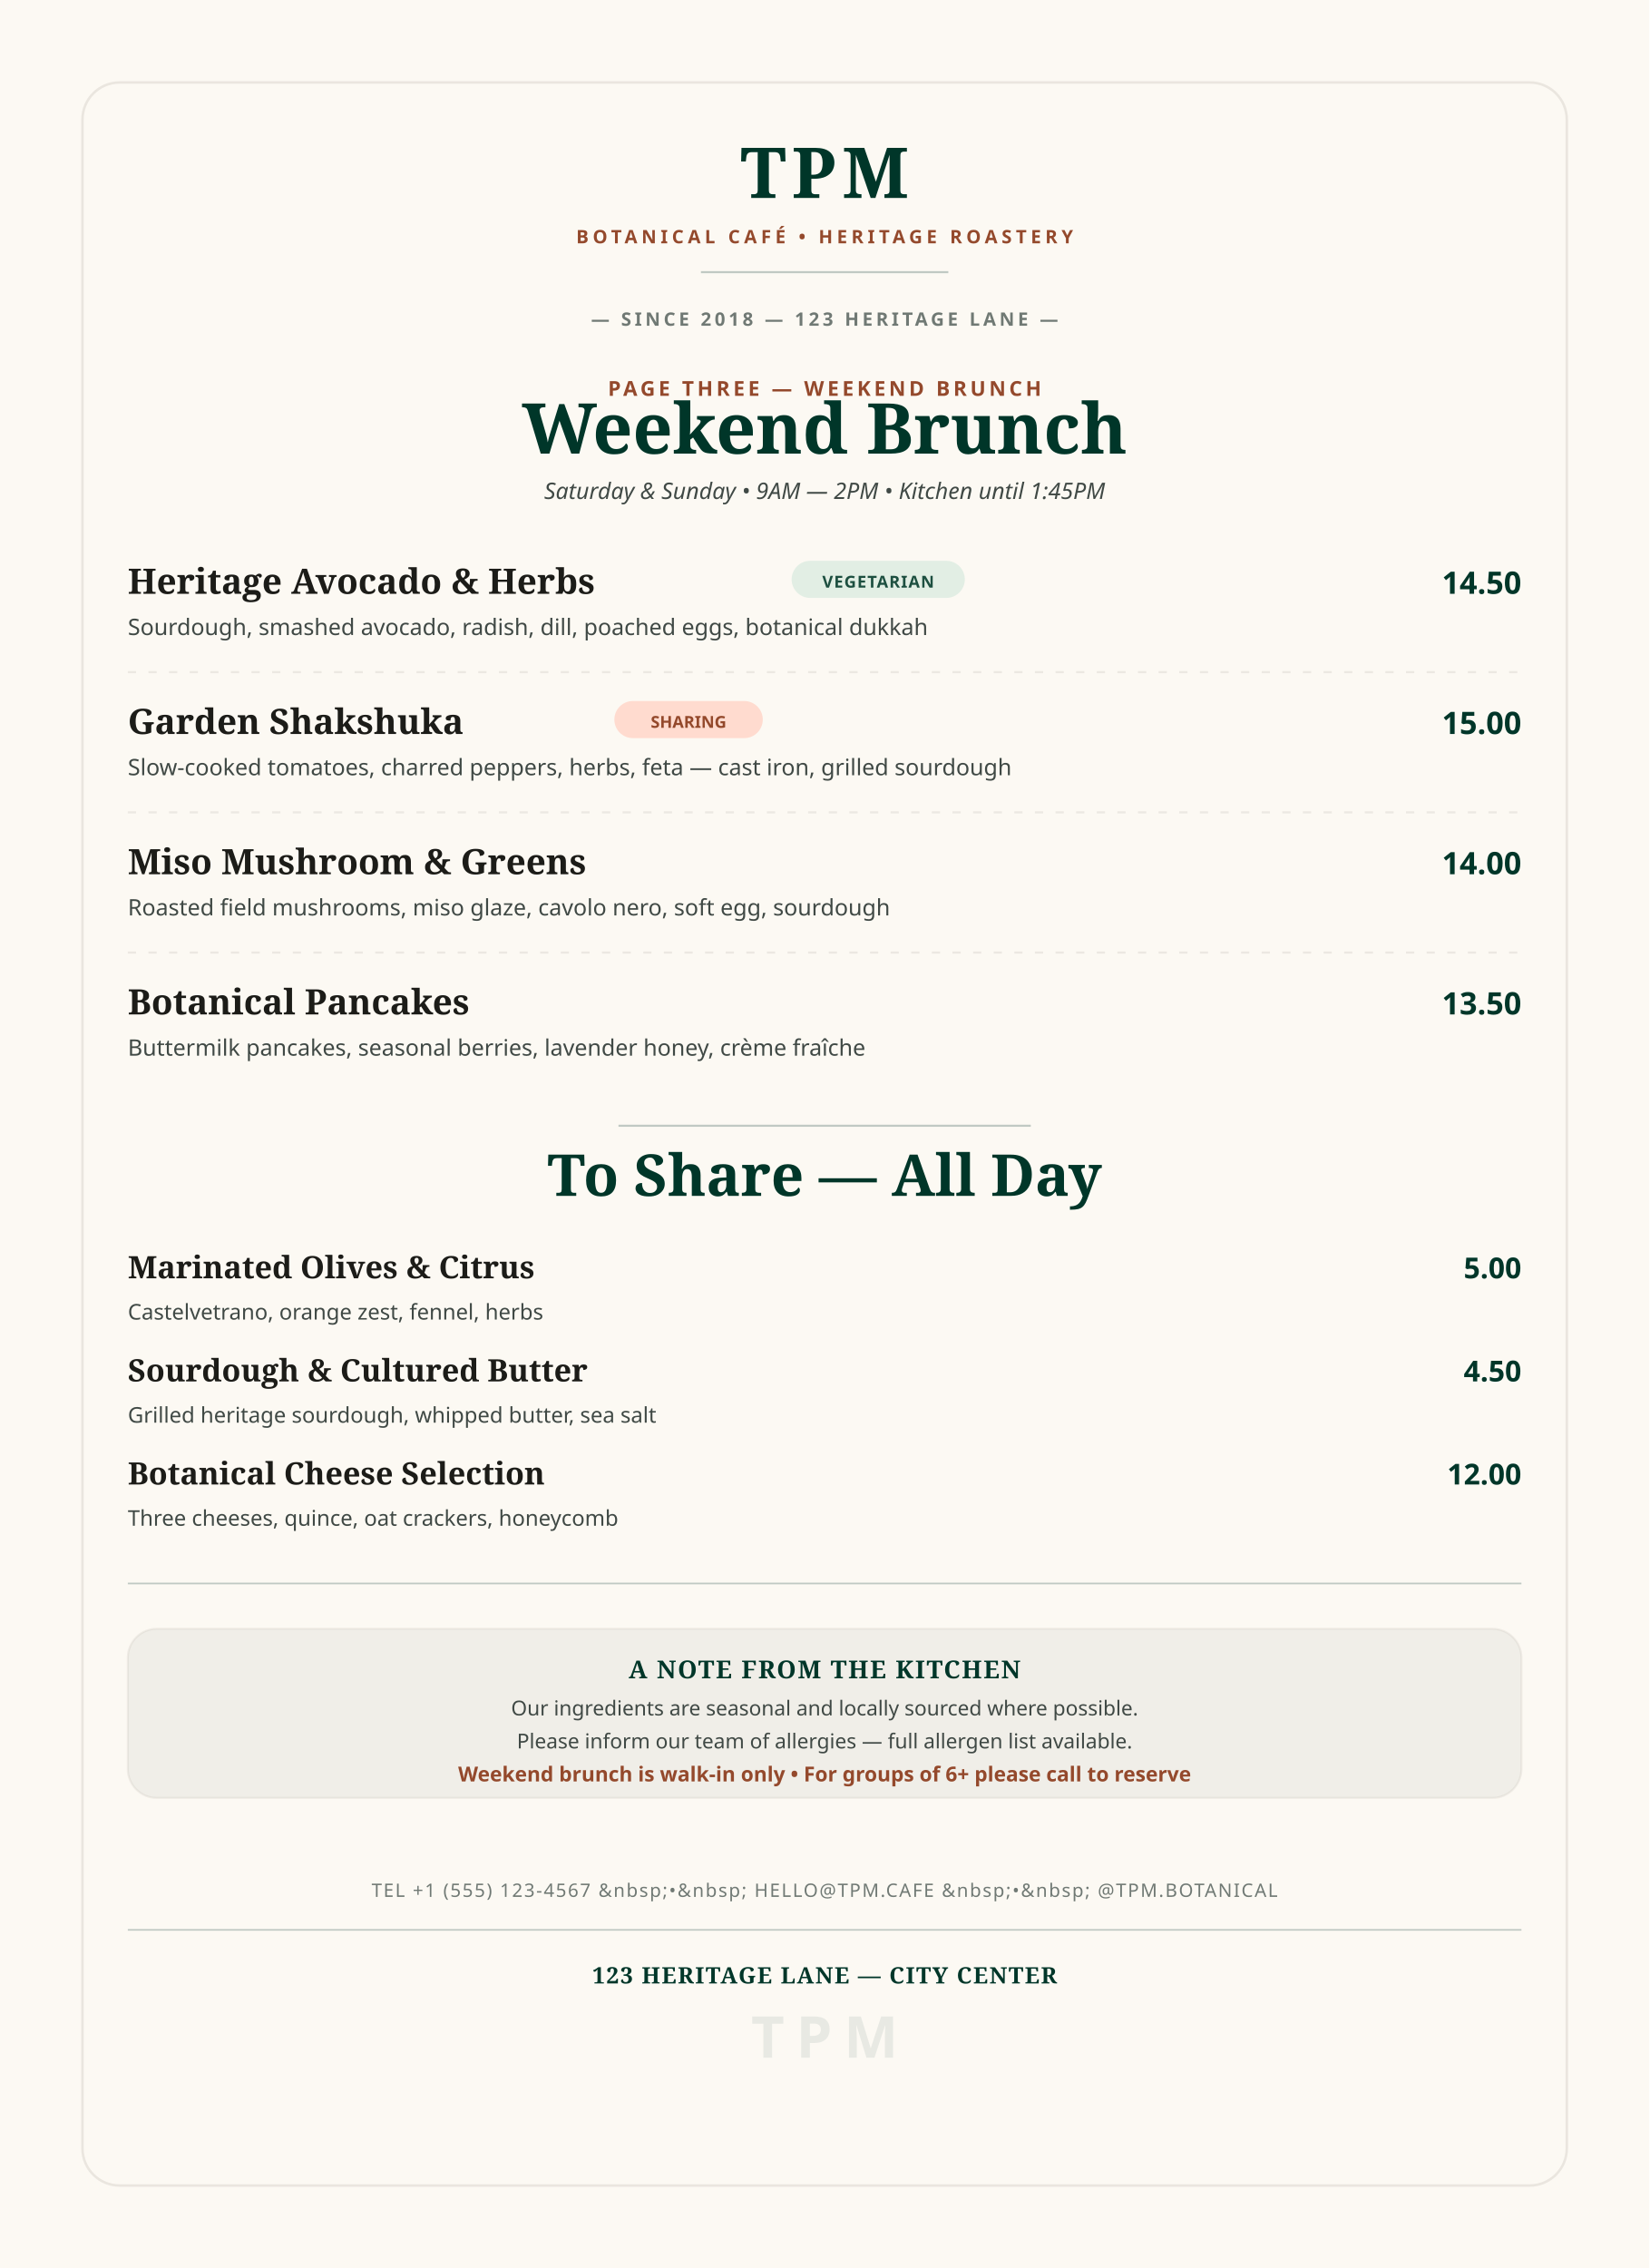
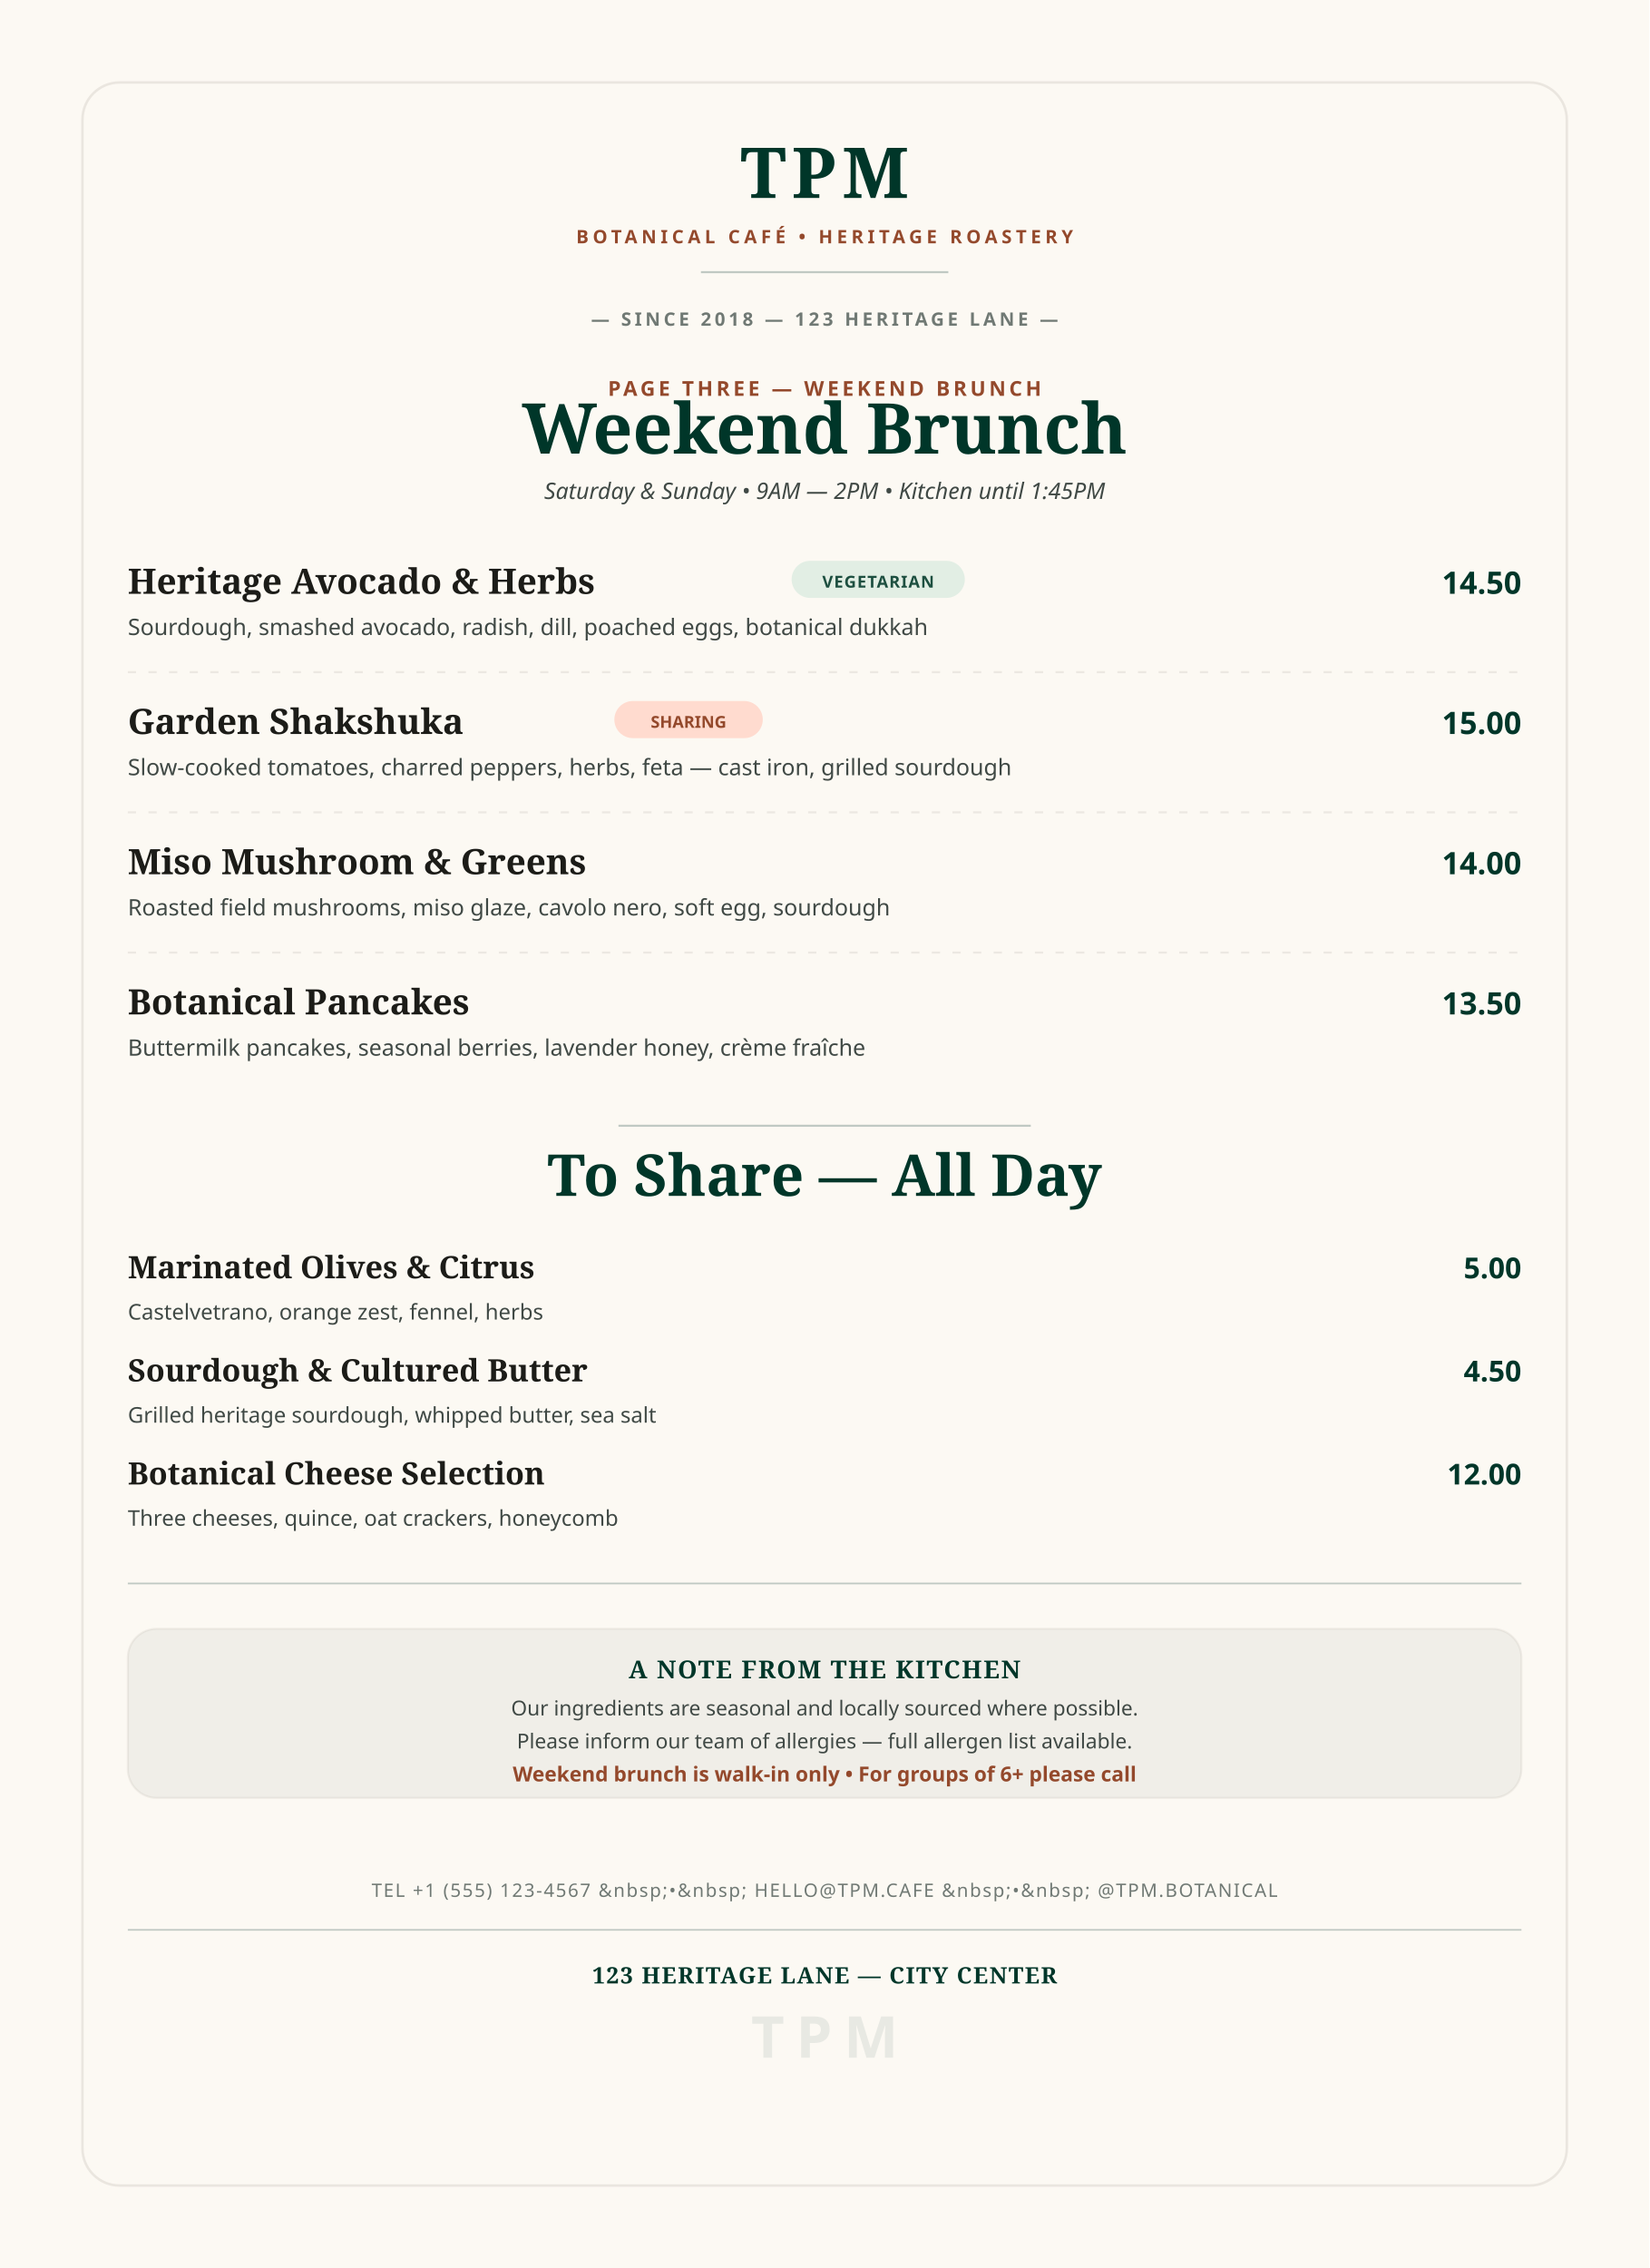
<svg xmlns="http://www.w3.org/2000/svg" width="800" height="1100" viewBox="0 0 800 1100" role="img" aria-labelledby="title desc">
  <rect width="800" height="1100" fill="#fcf9f3" />
  <rect x="40" y="40" width="720" height="1020" fill="none" stroke="#3d2b1d" stroke-opacity="0.09" stroke-width="1.2" rx="18" />
  <text x="400" y="96" text-anchor="middle" font-family="Libre Caslon Text, Georgia, serif" font-size="34" font-weight="700" fill="#003629" letter-spacing="0.08em">TPM</text>
  <text x="400" y="118" text-anchor="middle" font-family="Be Vietnam Pro, sans-serif" font-size="9" font-weight="700" fill="#94492c" letter-spacing="0.22em">BOTANICAL CAFÉ • HERITAGE ROASTERY</text>
  <line x1="340" y1="132" x2="460" y2="132" stroke="#c0c9c3" stroke-width="1" />
  <text x="400" y="158" text-anchor="middle" font-family="Be Vietnam Pro, sans-serif" font-size="9" font-weight="700" fill="#707974" letter-spacing="0.18em">— SINCE 2018 — 123 HERITAGE LANE —</text>
  <text x="400" y="192" text-anchor="middle" font-family="Be Vietnam Pro, sans-serif" font-size="10" font-weight="700" fill="#94492c" letter-spacing="0.16em">PAGE THREE — WEEKEND BRUNCH</text>
  <text x="400" y="220" text-anchor="middle" font-family="Libre Caslon Text, serif" font-size="34" font-weight="700" fill="#003629">Weekend Brunch</text>
  <text x="400" y="242" text-anchor="middle" font-family="Be Vietnam Pro, sans-serif" font-size="11" fill="#404945" font-style="italic">Saturday &amp; Sunday • 9AM — 2PM • Kitchen until 1:45PM</text>
  <g font-family="Be Vietnam Pro, sans-serif">
    <text x="62" y="288" font-family="Libre Caslon Text, serif" font-size="17" font-weight="700" fill="#1c1c18">Heritage Avocado &amp; Herbs</text>
    <rect x="384" y="272" width="84" height="18" rx="9" fill="#9ed1bd" opacity="0.28" />
    <text x="426" y="285" text-anchor="middle" font-size="8" font-weight="700" fill="#1d4f40" letter-spacing="0.06em">VEGETARIAN</text>
    <text x="738" y="288" text-anchor="end" font-size="15" font-weight="700" fill="#003629">14.50</text>
    <text x="62" y="308" font-size="11" fill="#404945">Sourdough, smashed avocado, radish, dill, poached eggs, botanical dukkah</text>
    <line x1="62" y1="326" x2="738" y2="326" stroke="#3d2b1d" stroke-opacity="0.08" stroke-width="1" stroke-dasharray="4 6" />
    <text x="62" y="356" font-family="Libre Caslon Text, serif" font-size="17" font-weight="700" fill="#1c1c18">Garden Shakshuka</text>
    <rect x="298" y="340" width="72" height="18" rx="9" fill="#ffdbcf" />
    <text x="334" y="353" text-anchor="middle" font-size="8" font-weight="700" fill="#94492c">SHARING</text>
    <text x="738" y="356" text-anchor="end" font-size="15" font-weight="700" fill="#003629">15.00</text>
    <text x="62" y="376" font-size="11" fill="#404945">Slow-cooked tomatoes, charred peppers, herbs, feta — cast iron, grilled sourdough</text>
    <line x1="62" y1="394" x2="738" y2="394" stroke="#3d2b1d" stroke-opacity="0.08" stroke-width="1" stroke-dasharray="4 6" />
    <text x="62" y="424" font-family="Libre Caslon Text, serif" font-size="17" font-weight="700" fill="#1c1c18">Miso Mushroom &amp; Greens</text>
    <text x="738" y="424" text-anchor="end" font-size="15" font-weight="700" fill="#003629">14.00</text>
    <text x="62" y="444" font-size="11" fill="#404945">Roasted field mushrooms, miso glaze, cavolo nero, soft egg, sourdough</text>
    <line x1="62" y1="462" x2="738" y2="462" stroke="#3d2b1d" stroke-opacity="0.08" stroke-width="1" stroke-dasharray="4 6" />
    <text x="62" y="492" font-family="Libre Caslon Text, serif" font-size="17" font-weight="700" fill="#1c1c18">Botanical Pancakes</text>
    <text x="738" y="492" text-anchor="end" font-size="15" font-weight="700" fill="#003629">13.50</text>
    <text x="62" y="512" font-size="11" fill="#404945">Buttermilk pancakes, seasonal berries, lavender honey, crème fraîche</text>
    <line x1="300" y1="546" x2="500" y2="546" stroke="#c0c9c3" stroke-width="1" />
    <text x="400" y="580" text-anchor="middle" font-family="Libre Caslon Text, serif" font-size="28" font-weight="700" fill="#003629">To Share — All Day</text>
    <text x="62" y="620" font-family="Libre Caslon Text, serif" font-size="15" font-weight="700" fill="#1c1c18">Marinated Olives &amp; Citrus</text>
    <text x="738" y="620" text-anchor="end" font-size="14" font-weight="700" fill="#003629">5.00</text>
    <text x="62" y="640" font-size="10.5" fill="#404945">Castelvetrano, orange zest, fennel, herbs</text>
    <text x="62" y="670" font-family="Libre Caslon Text, serif" font-size="15" font-weight="700" fill="#1c1c18">Sourdough &amp; Cultured Butter</text>
    <text x="738" y="670" text-anchor="end" font-size="14" font-weight="700" fill="#003629">4.50</text>
    <text x="62" y="690" font-size="10.5" fill="#404945">Grilled heritage sourdough, whipped butter, sea salt</text>
    <text x="62" y="720" font-family="Libre Caslon Text, serif" font-size="15" font-weight="700" fill="#1c1c18">Botanical Cheese Selection</text>
    <text x="738" y="720" text-anchor="end" font-size="14" font-weight="700" fill="#003629">12.00</text>
    <text x="62" y="740" font-size="10.5" fill="#404945">Three cheeses, quince, oat crackers, honeycomb</text>
    <line x1="62" y1="768" x2="738" y2="768" stroke="#c0c9c3" stroke-width="0.8" />
    <rect x="62" y="790" width="676" height="82" rx="14" fill="#f0eee8" stroke="#3d2b1d" stroke-opacity="0.06" />
    <text x="400" y="814" text-anchor="middle" font-family="Libre Caslon Text, serif" font-size="12" font-weight="700" fill="#003629" letter-spacing="0.06em">A NOTE FROM THE KITCHEN</text>
    <text x="400" y="832" text-anchor="middle" font-size="10" fill="#404945">Our ingredients are seasonal and locally sourced where possible.</text>
    <text x="400" y="848" text-anchor="middle" font-size="10" fill="#404945">Please inform our team of allergies — full allergen list available.</text>
-     <text x="400" y="864" text-anchor="middle" font-size="10" fill="#94492c" font-weight="700">Weekend brunch is walk-in only • For groups of 6+ please call to reserve</text>
+     <text x="400" y="864" text-anchor="middle" font-size="10" fill="#94492c" font-weight="700">Weekend brunch is walk-in only • For groups of 6+ please call</text>
  </g>
  <text x="400" y="920" text-anchor="middle" font-family="Be Vietnam Pro, sans-serif" font-size="9" fill="#707974" letter-spacing="0.08em">TEL +1 (555) 123-4567 &amp;nbsp;•&amp;nbsp; HELLO@TPM.CAFE &amp;nbsp;•&amp;nbsp; @TPM.BOTANICAL</text>
  <line x1="62" y1="936" x2="738" y2="936" stroke="#c0c9c3" stroke-width="0.8" />
  <text x="400" y="962" text-anchor="middle" font-family="Libre Caslon Text, serif" font-size="11" font-weight="700" fill="#003629" letter-spacing="0.06em">123 HERITAGE LANE — CITY CENTER</text>
  <text x="400" y="998" text-anchor="middle" font-family="Be Vietnam Pro, sans-serif" font-size="28" fill="#003629" opacity="0.08" font-weight="700" letter-spacing="0.2em">TPM</text>
</svg>
